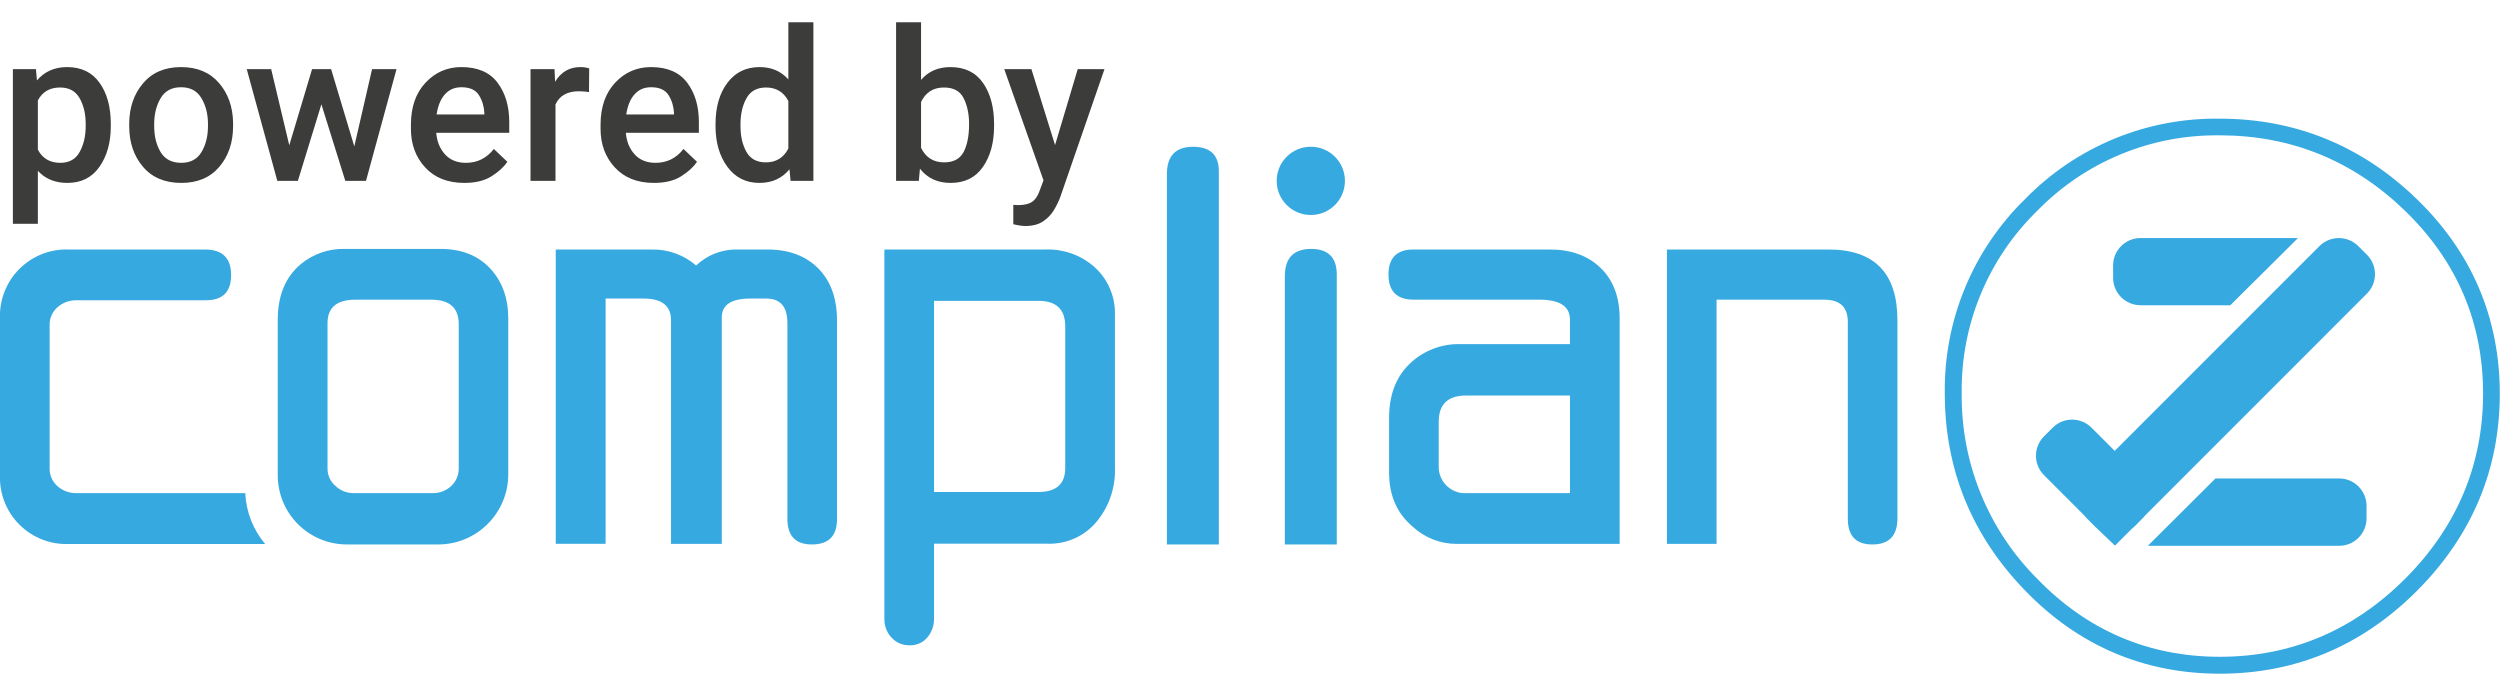
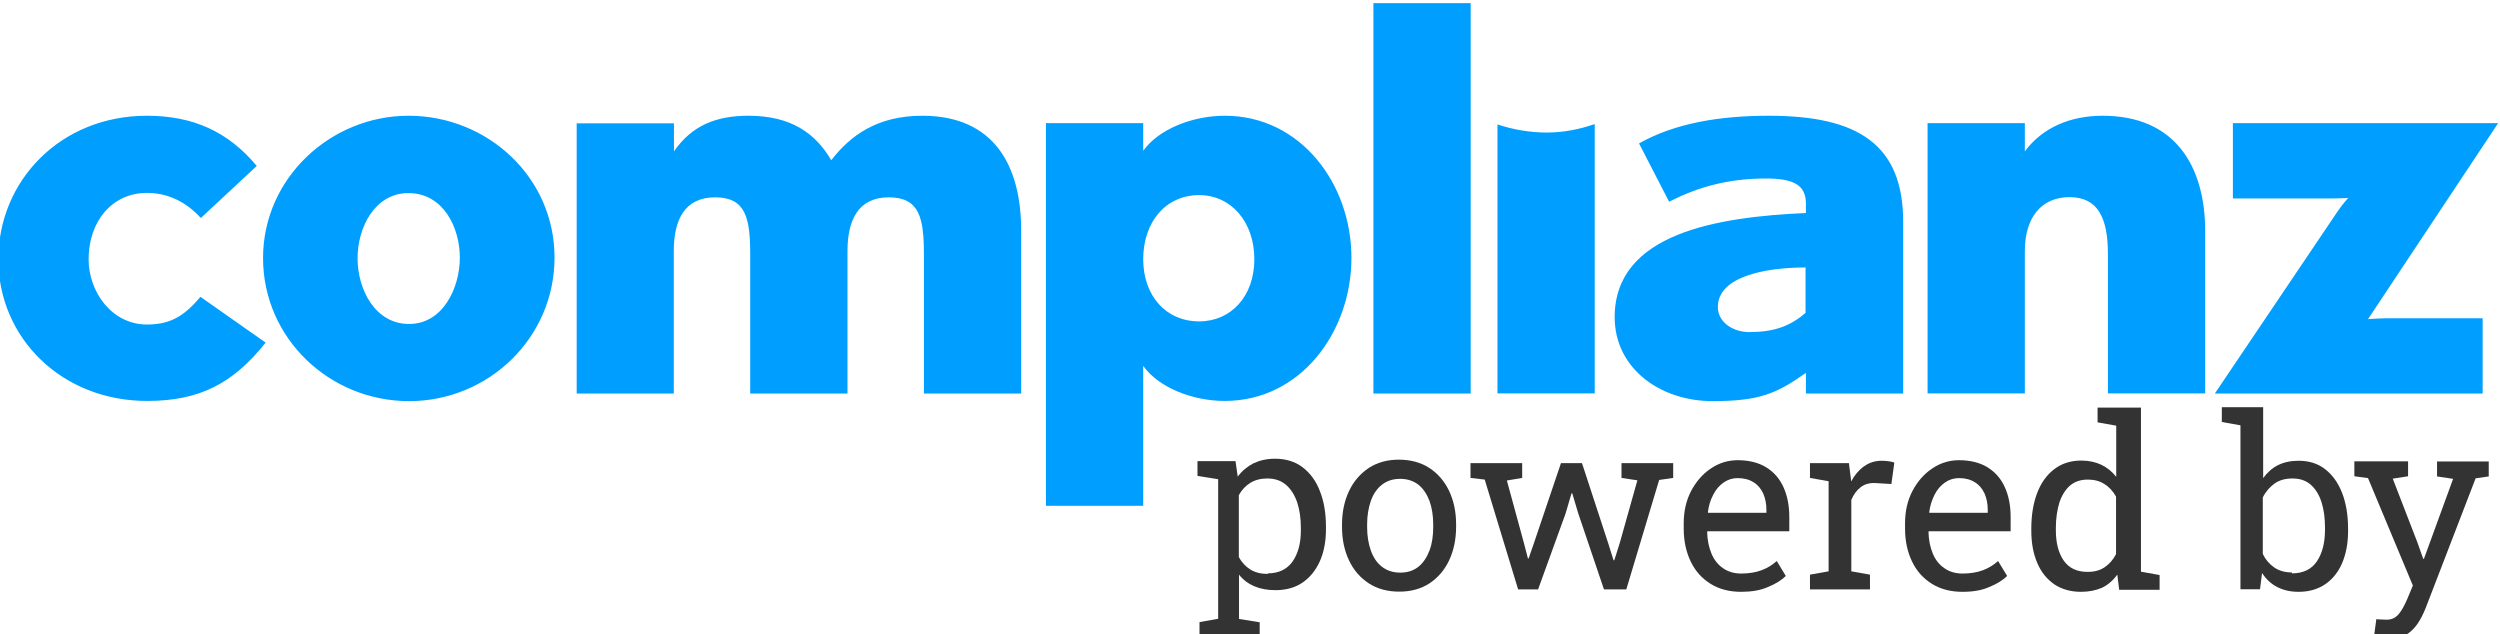
- <svg xmlns="http://www.w3.org/2000/svg" viewBox="0 0 591.18 159.31" role="img">
-   <g id="a919312a-7805-4fdc-b3ae-b46e2c96aaf7" data-name="Layer 2">
-     <g id="a32772f1-45e8-4be2-9140-87b723ac6e3a" data-name="Laag 1">
-       <circle cx="309.97" cy="42.77" r="8.07" style="fill:#36a9e1" />
-       <path d="M103.76,128.75H82a16.35,16.35,0,0,1-16.32-16.46V75.59q0-8.5,5.4-13.09a15.73,15.73,0,0,1,10.52-3.64h22.53q7.43,0,11.74,4.58t4.32,11.88v36.83a16.59,16.59,0,0,1-16.46,16.6ZM102,70.87H84.06q-6.61,0-6.61,5.53v34.4a5.33,5.33,0,0,0,1.89,4.12,6.14,6.14,0,0,0,4.18,1.69H102a6.33,6.33,0,0,0,4.79-1.76,5.65,5.65,0,0,0,1.69-4V76.67Q108.48,70.86,102,70.87Z" style="fill:#36a9e1" />
-       <path d="M192,128.75c-3.87,0-5.8-2-5.8-6.07V76.4q0-5.81-5-5.8h-3.77q-6.75,0-6.75,4.45v53.56h-12V75.72q0-5.11-6.47-5.12h-9v58H131.42V59h22.8a15.56,15.56,0,0,1,10.39,3.78A13.75,13.75,0,0,1,173.78,59h7.69q7.56,0,12,4.45t4.46,12.28v47Q197.94,128.74,192,128.75Z" style="fill:#36a9e1" />
-       <path d="M209.13,59h38.19a16.52,16.52,0,0,1,11.33,4,14.66,14.66,0,0,1,5,11.47v36.16a18.87,18.87,0,0,1-4.18,12.55,14.46,14.46,0,0,1-11.74,5.39H220.87v17.81a6.64,6.64,0,0,1-1.55,4.32,5.21,5.21,0,0,1-4.25,1.89,5.55,5.55,0,0,1-4.25-1.82,6.22,6.22,0,0,1-1.69-4.39V75.59m11.74,1.48v39.27h24.69q6.34,0,6.34-5.67V77.21q0-6.08-6.34-6.07H220.87" style="fill:#36a9e1" />
-       <path d="M288.22,128.75H275.94V41.18q0-6.48,6.21-6.47t6.07,6.07Z" style="fill:#36a9e1" />
-       <path d="M316.11,128.75H303.83V65.33q0-6.46,6.21-6.47,6.06,0,6.07,6.07Z" style="fill:#36a9e1" />
-       <path d="M366.53,128.61H344.4a15.16,15.16,0,0,1-10.26-4q-5.65-4.72-5.66-12.82v-13q0-8,4.79-12.69a16.65,16.65,0,0,1,12.21-4.72h25.77v-5.8q0-4.73-7.29-4.72H334.28q-5.94,0-5.94-5.94T334.28,59h32.25c5,0,9,1.47,12,4.39S383,70.28,383,75.32v53.29m-11.74-12V93.53H346.69q-6.48,0-6.47,6.21V110.8a6.24,6.24,0,0,0,5.66,5.81h18.49" style="fill:#36a9e1" />
-       <path d="M442.76,128.75c-3.87,0-5.8-2-5.8-6.07V76.13q0-5.26-5.54-5.26h-25.5v57.74H394.19V59h38.18q16.32,0,16.32,16.73v46.82Q448.69,128.75,442.76,128.75Z" style="fill:#36a9e1" />
-       <path d="M58,116.61H18.08A6.61,6.61,0,0,1,13.63,115a5.4,5.4,0,0,1-1.89-4.32V76.94a5.4,5.4,0,0,1,1.89-4.32A6.61,6.61,0,0,1,18.08,71H48.71q5.94,0,5.94-5.94T48.71,59H16.33A15.71,15.71,0,0,0,0,75.32v37a15.7,15.7,0,0,0,16.33,16.32H62.7A20.05,20.05,0,0,1,58,116.61Z" style="fill:#36a9e1" />
-       <path d="M524.94,159.31c-17.94,0-33.43-6.61-46.05-19.65s-19-28.67-19-46.6a63,63,0,0,1,19-46,63,63,0,0,1,46-19c17.89,0,33.57,6.39,46.6,19s19.64,28.14,19.64,46.05-6.6,33.61-19.61,46.63S542.85,159.31,524.94,159.31Zm0-127.3a59.09,59.09,0,0,0-43.2,17.85,59.13,59.13,0,0,0-17.85,43.2,61,61,0,0,0,17.87,43.82c11.84,12.23,26.37,18.43,43.18,18.43s31.55-6.21,43.8-18.45,18.44-27,18.44-43.8S581,61.75,568.76,49.88,541.76,32,524.94,32Z" style="fill:#36a9e1" />
-       <path d="M559.73,60.26l-2.08-2.08a6.5,6.5,0,0,0-9.15,0l-48.43,48.44-5.5-5.5a6.48,6.48,0,0,0-9.15,0l-2.08,2.08a6.48,6.48,0,0,0,0,9.15l9.48,9.48a6.53,6.53,0,0,0,.55.63l2.08,2.09,4.68,4.47,3.92-3.92a8.11,8.11,0,0,0,.64-.55l2.08-2.09a6.53,6.53,0,0,0,.55-.63l52.41-52.42A6.48,6.48,0,0,0,559.73,60.26Z" style="fill:#36a9e1" />
-       <path d="M523.9,113.14h29.25a6.48,6.48,0,0,1,6.47,6.46v3a6.49,6.49,0,0,1-6.47,6.47H507.9" style="fill:#36a9e1" />
-       <path d="M527.41,72.18H506.16a6.49,6.49,0,0,1-6.47-6.47V62.76a6.49,6.49,0,0,1,6.47-6.47h37.25" style="fill:#36a9e1" />
-       <text transform="translate(0 42.77)" style="font-size:50px;fill:#3c3c3b;font-family:Roboto-Medium, Roboto;font-weight:500;letter-spacing:0.009em">powered by</text>
+ <svg xmlns="http://www.w3.org/2000/svg" version="1.1" id="uuid-7dd7b5b8-c5e0-4d79-ad53-47e9a05e6f8e" x="0px" y="0px" viewBox="0 0 1354.3 343" style="enable-background:new 0 0 1354.3 343;" xml:space="preserve">
+   <style type="text/css">
+ 	.st0{fill:#009FFF;}
+ 	.st1{fill:#333333;}
+ </style>
+   <path class="st0" d="M663.5,62.7c-17.7,0-36,7.4-44.2,19v-15h-52.7V274h52.7v-75.8c8.2,11.6,26.5,19,44.2,19  c41.1,0,68.6-37.4,68.6-77.5S704.6,62.7,663.5,62.7L663.5,62.7L663.5,62.7z M649.6,174.1c-18,0-30.3-13.9-30.3-33.7  s11.9-34.7,30.3-34.7c17.4,0,29.9,14.6,29.9,34.7S666.9,174.1,649.6,174.1z M499.6,62.7c-24.5,0-39,10.8-49.3,24.1  c-8.5-14.6-21.8-24.1-44.8-24.1c-17.3,0-30.6,5.1-40.4,19.3V66.8h-52.7v146.4H365v-77.1c0-16.9,5.8-29.2,22.4-29.2s19,11.2,19,30.9  v75.4h52.7v-77.1c0-16.9,5.8-29.2,22.4-29.2s19,11.2,19,30.9v75.4h52.7v-88.2C553.2,90.2,538.9,62.7,499.6,62.7L499.6,62.7  L499.6,62.7z M221.3,62.7c-42.1,0-78.8,33.7-78.8,77.1s36,77.5,79.1,77.5s78.8-34.3,78.8-77.8S264.1,62.7,221.3,62.7L221.3,62.7  L221.3,62.7z M221.6,175.5c-18.4,0-27.9-18.7-27.9-35.6s9.5-35.3,27.5-35.3c19,0,27.9,18.7,27.9,35S240,175.5,221.6,175.5  L221.6,175.5L221.6,175.5z M79.6,175.8c-19,0-31.6-17.7-31.6-35.3c0-20.8,12.9-36,31.6-36c10.8,0,20.8,4.4,29.2,13.6l30.3-28.2  c-15.6-18.7-34.7-27.2-59.5-27.2C32.7,62.7-0.9,98-0.9,140.5s34.3,76.7,80.6,76.7c28.5,0,46.6-9.5,64.2-31.6l-35.3-24.8  C100.4,170.4,93.2,175.8,79.6,175.8L79.6,175.8L79.6,175.8z M1139,62.7c-17.4,0-32.6,6.4-42.1,19.3V66.7h-52.7v146.4h52.7v-77.1  c0-18,8.8-29.2,24.2-29.2s20.8,11.2,20.8,30.9v75.4h52.7v-88.1C1194.5,90.2,1178.5,62.7,1139,62.7L1139,62.7L1139,62.7z M958.2,62.7  c-26.5,0-50.9,4-70.3,15l16.3,31.6c15.3-7.9,31.9-12.6,52.3-12.6c15,0,21.8,3.4,21.8,13.6v5.1c-47.5,2.1-103.6,10.8-103.6,56.4  c0,27.9,24.8,45.5,53,45.5c25.5,0,34.7-4.1,50.6-15.3v11.2h52.7v-93.1C1030.9,78.3,1006.7,62.7,958.2,62.7L958.2,62.7L958.2,62.7z   M978.2,169.4c-8.5,7.4-17.4,10.5-30.6,10.5c-8.5,0-17-5.1-17-13.6c0-16.3,25.1-21.4,47.5-21.4V169.4z M744,213.2h52.7V1.7H744  V213.2L744,213.2z M1282.8,172.9l70.5-106.2h-143.7v40.8h53.7c4.8,0,8.8-0.3,8.8-0.3s-3.4,3.7-6.1,7.8l-66.2,98.2h145.1v-40.8h-52.1  C1289.8,172.4,1285.4,172.7,1282.8,172.9L1282.8,172.9L1282.8,172.9z M811.2,67.4v145.7h52.7V67.2c-8.3,2.9-17.1,4.6-26.1,4.6  S819.6,70.2,811.2,67.4L811.2,67.4L811.2,67.4z" />
+   <g>
+     <g>
+       <path class="st1" d="M649.8,345v-8l10.1-1.8v-75.6l-11.2-1.8v-8h20.6l1.2,8.4c2.3-3.1,5.2-5.5,8.5-7.2c3.4-1.6,7.2-2.5,11.7-2.5    c5.8,0,10.8,1.5,14.9,4.6c4.1,3.1,7.3,7.4,9.4,12.9c2.2,5.5,3.3,12,3.3,19.4v1.3c0,6.6-1.1,12.4-3.3,17.3s-5.3,8.8-9.4,11.6    c-4.1,2.8-9,4.1-14.7,4.1c-4.3,0-8.1-0.7-11.4-2.1c-3.3-1.4-6.1-3.5-8.3-6.3v24l11.2,1.8v8L649.8,345L649.8,345z M686.8,310.6    c5.9,0,10.4-2.2,13.4-6.4c3-4.3,4.5-9.9,4.5-16.7V286c0-5.3-0.7-9.9-2-13.9c-1.4-4-3.4-7.2-6.1-9.5s-6.1-3.4-10.1-3.4    c-3.6,0-6.6,0.8-9.2,2.4c-2.6,1.6-4.6,3.8-6.2,6.6v33.6c1.6,2.9,3.7,5.1,6.2,6.7c2.6,1.6,5.7,2.4,9.5,2.4L686.8,310.6z" />
+     </g>
+     <g>
+       <path class="st1" d="M758,320.5c-6.4,0-11.9-1.5-16.5-4.5s-8.2-7.1-10.7-12.4c-2.5-5.3-3.8-11.3-3.8-18.1v-1.4    c0-6.8,1.3-12.8,3.8-18.1c2.5-5.3,6.1-9.4,10.7-12.5c4.6-3,10.1-4.5,16.3-4.5s11.9,1.5,16.5,4.5s8.2,7.2,10.7,12.4    c2.5,5.3,3.8,11.3,3.8,18.1v1.4c0,6.8-1.3,12.9-3.8,18.2c-2.5,5.3-6.1,9.4-10.6,12.4C769.8,319,764.4,320.5,758,320.5L758,320.5z     M758.6,310.2c3.9,0,7.2-1.1,9.8-3.2c2.6-2.1,4.6-5.1,6-8.8s2-8,2-12.7v-1.4c0-4.8-0.7-9-2-12.7c-1.4-3.7-3.4-6.7-6-8.8    c-2.7-2.1-6-3.2-9.9-3.2c-4,0-7.2,1.1-9.9,3.2c-2.7,2.1-4.7,5.1-6,8.8c-1.3,3.7-2,8-2,12.7v1.4c0,4.8,0.7,9,2,12.7    c1.3,3.7,3.3,6.7,6,8.8S754.6,310.2,758.6,310.2L758.6,310.2z" />
+     </g>
+     <g>
+       <path class="st1" d="M822.4,319.3l-18.1-59.5l-7.7-0.9v-8h28v8l-8.3,1.4l9.3,34.1l2.1,8.1h0.4l2.8-8.1l14.7-43.5h11.4l14.1,43.1    l3,9.5h0.4l3-9.5l9.5-33.8l-8.6-1.3v-8h28v8l-7.6,1.1L881,319.3h-12.1L855,278.2l-3.3-11l-0.4,0.1l-3.2,10.9l-14.9,41.1    L822.4,319.3L822.4,319.3z" />
+     </g>
+     <g>
+       <path class="st1" d="M943.2,320.6c-6.3,0-11.8-1.4-16.5-4.3c-4.7-2.9-8.3-6.9-10.8-12.1c-2.5-5.2-3.8-11.1-3.8-17.9v-2.8    c0-6.5,1.3-12.3,4-17.5c2.7-5.1,6.2-9.2,10.7-12.2c4.4-3,9.3-4.5,14.5-4.5c6.1,0,11.3,1.3,15.4,3.8c4.1,2.5,7.3,6.1,9.4,10.7    c2.1,4.6,3.2,10,3.2,16.2v7.8h-44.3l-0.2,0.3c0.1,4.4,0.9,8.3,2.3,11.7s3.5,6.1,6.3,8c2.7,1.9,6,2.9,9.8,2.9    c4.2,0,7.9-0.6,11.1-1.8c3.2-1.2,5.9-2.9,8.2-5l4.9,8.1c-2.4,2.4-5.7,4.4-9.7,6C953.7,319.8,948.8,320.6,943.2,320.6L943.2,320.6z     M925.3,277.8h31.6v-1.6c0-3.3-0.6-6.2-1.7-8.8c-1.2-2.6-2.9-4.7-5.2-6.1c-2.3-1.5-5.2-2.3-8.7-2.3c-2.8,0-5.3,0.8-7.6,2.4    c-2.3,1.6-4.2,3.8-5.6,6.6c-1.5,2.8-2.5,6-2.9,9.5L925.3,277.8L925.3,277.8z" />
+     </g>
+     <g>
+       <path class="st1" d="M980.5,319.3v-8l10.1-1.8v-48.8l-10.1-1.8v-8h21.1l1.1,8.7l0.1,1.2c1.9-3.5,4.2-6.2,7-8.2c2.8-2,6-3,9.6-3    c1.3,0,2.6,0.1,3.9,0.3c1.3,0.2,2.3,0.4,2.9,0.7l-1.6,11.6l-8.5-0.5c-3.2-0.2-5.9,0.5-8.1,2.2c-2.2,1.7-3.9,4-5.1,6.9v38.7    l10.1,1.8v8L980.5,319.3L980.5,319.3z" />
+     </g>
+     <g>
+       <path class="st1" d="M1063.1,320.6c-6.3,0-11.8-1.4-16.5-4.3c-4.7-2.9-8.3-6.9-10.8-12.1c-2.5-5.2-3.8-11.1-3.8-17.9v-2.8    c0-6.5,1.3-12.3,4-17.5c2.7-5.1,6.2-9.2,10.7-12.2c4.4-3,9.3-4.5,14.5-4.5c6.1,0,11.3,1.3,15.4,3.8c4.1,2.5,7.3,6.1,9.4,10.7    c2.1,4.6,3.2,10,3.2,16.2v7.8h-44.3l-0.2,0.3c0.1,4.4,0.9,8.3,2.3,11.7c1.4,3.4,3.5,6.1,6.3,8c2.7,1.9,6,2.9,9.8,2.9    c4.2,0,7.9-0.6,11.1-1.8c3.2-1.2,5.9-2.9,8.2-5l4.9,8.1c-2.4,2.4-5.7,4.4-9.7,6C1073.6,319.8,1068.8,320.6,1063.1,320.6    L1063.1,320.6z M1045.2,277.8h31.6v-1.6c0-3.3-0.6-6.2-1.7-8.8c-1.2-2.6-2.9-4.7-5.2-6.1c-2.3-1.5-5.2-2.3-8.7-2.3    c-2.8,0-5.3,0.8-7.6,2.4c-2.3,1.6-4.2,3.8-5.6,6.6s-2.5,6-2.9,9.5L1045.2,277.8L1045.2,277.8z" />
+     </g>
+     <g>
+       <path class="st1" d="M1127.3,320.6c-5.6,0-10.5-1.4-14.5-4.1c-4-2.8-7.1-6.6-9.2-11.6c-2.1-4.9-3.2-10.7-3.2-17.3v-1.3    c0-7.4,1.1-13.8,3.2-19.3c2.1-5.5,5.2-9.8,9.3-12.9c4.1-3.1,8.9-4.6,14.6-4.6c4.1,0,7.7,0.8,10.9,2.3c3.1,1.5,5.8,3.7,8,6.5v-27.7    l-10.1-1.8v-8h23.5v88.9l10.1,1.8v8H1148l-1-8.2c-2.3,3.1-5,5.5-8.3,7.1C1135.4,319.8,1131.7,320.6,1127.3,320.6L1127.3,320.6z     M1130.9,309.8c3.7,0,6.7-0.8,9.2-2.5c2.5-1.7,4.6-4,6.2-7.1V269c-1.6-2.8-3.6-5.1-6.2-6.7c-2.5-1.7-5.6-2.5-9.1-2.5    c-3.9,0-7.1,1.1-9.7,3.3c-2.5,2.2-4.4,5.3-5.7,9.2c-1.2,3.9-1.9,8.5-1.9,13.7v1.3c0,6.8,1.4,12.2,4.2,16.3    C1120.8,307.8,1125.1,309.8,1130.9,309.8L1130.9,309.8z" />
+     </g>
+     <g>
+       <path class="st1" d="M1245.2,320.6c-4.5,0-8.3-0.9-11.6-2.6c-3.3-1.7-6-4.2-8.2-7.6l-1.1,8.8h-10.6v-88.8l-10.1-1.8v-8h22.4V259    c2.2-3,4.8-5.4,8-7c3.2-1.6,6.9-2.4,11.2-2.4c5.6,0,10.5,1.5,14.4,4.6c4,3.1,7,7.3,9.2,12.9c2.1,5.5,3.2,11.9,3.2,19.3v1.3    c0,6.6-1.1,12.3-3.2,17.3c-2.1,4.9-5.2,8.8-9.2,11.5C1255.6,319.2,1250.8,320.6,1245.2,320.6L1245.2,320.6z M1241.6,310.6    c6.1,0,10.6-2.2,13.5-6.5c2.9-4.3,4.4-10,4.4-17.1v-1c0-5.3-0.6-10-1.9-14s-3.2-7.1-5.8-9.4c-2.6-2.3-5.9-3.4-9.9-3.4    c-4,0-7.1,0.9-9.8,2.8c-2.6,1.9-4.8,4.4-6.3,7.5v30.6c1.5,3.1,3.6,5.5,6.2,7.3c2.6,1.8,5.8,2.7,9.5,2.7L1241.6,310.6z" />
+     </g>
+     <g>
+       <path class="st1" d="M1293.4,346.2c-1,0-2.2-0.1-3.8-0.3c-1.6-0.2-2.8-0.5-3.6-0.7l1.3-9.8c0.7,0.1,1.7,0.2,3,0.2s2.1,0.1,2.6,0.1    c2.7,0,4.8-1,6.5-3c1.7-2,3.2-4.8,4.7-8.3l3-7.2l-24.3-58.2l-7.4-1v-8.1h29.1v8.1l-8.3,1.3l13.3,34.4l3.2,9h0.4l15.8-43.3    l-8.7-1.3v-8.1h28v8.1l-7.1,1l-27,70.1c-1.3,3.3-2.8,6.3-4.6,8.9c-1.8,2.6-4,4.6-6.6,6.1C1300.2,345.4,1297,346.2,1293.4,346.2    L1293.4,346.2z" />
    </g>
  </g>
</svg>
